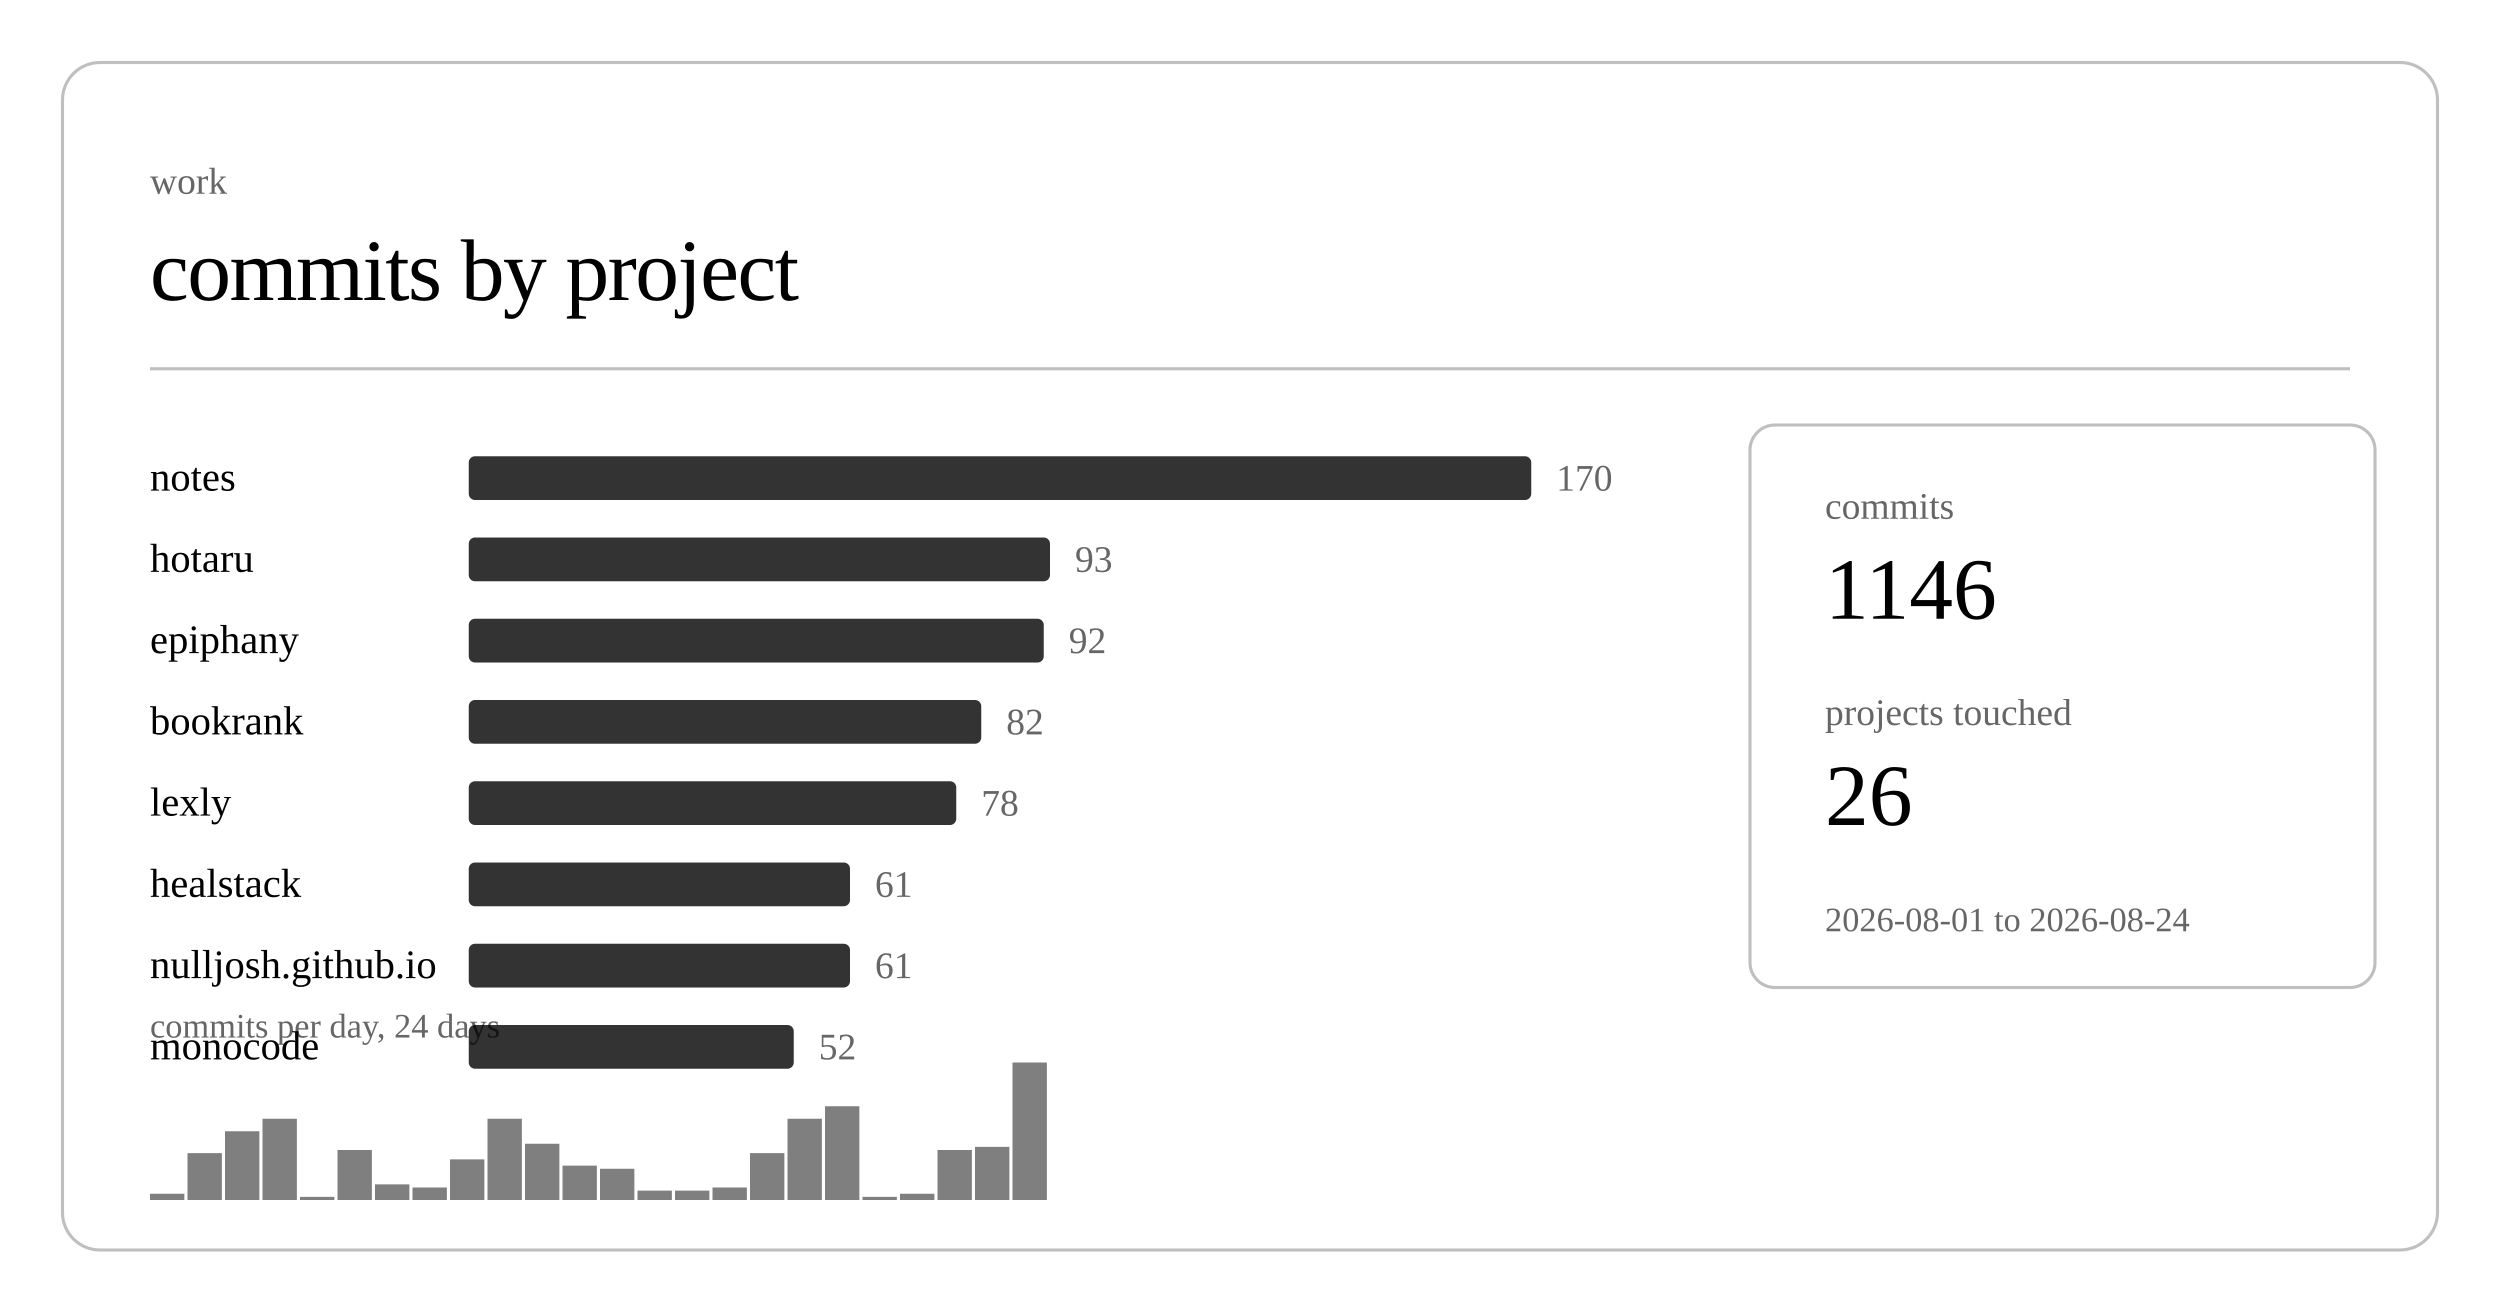
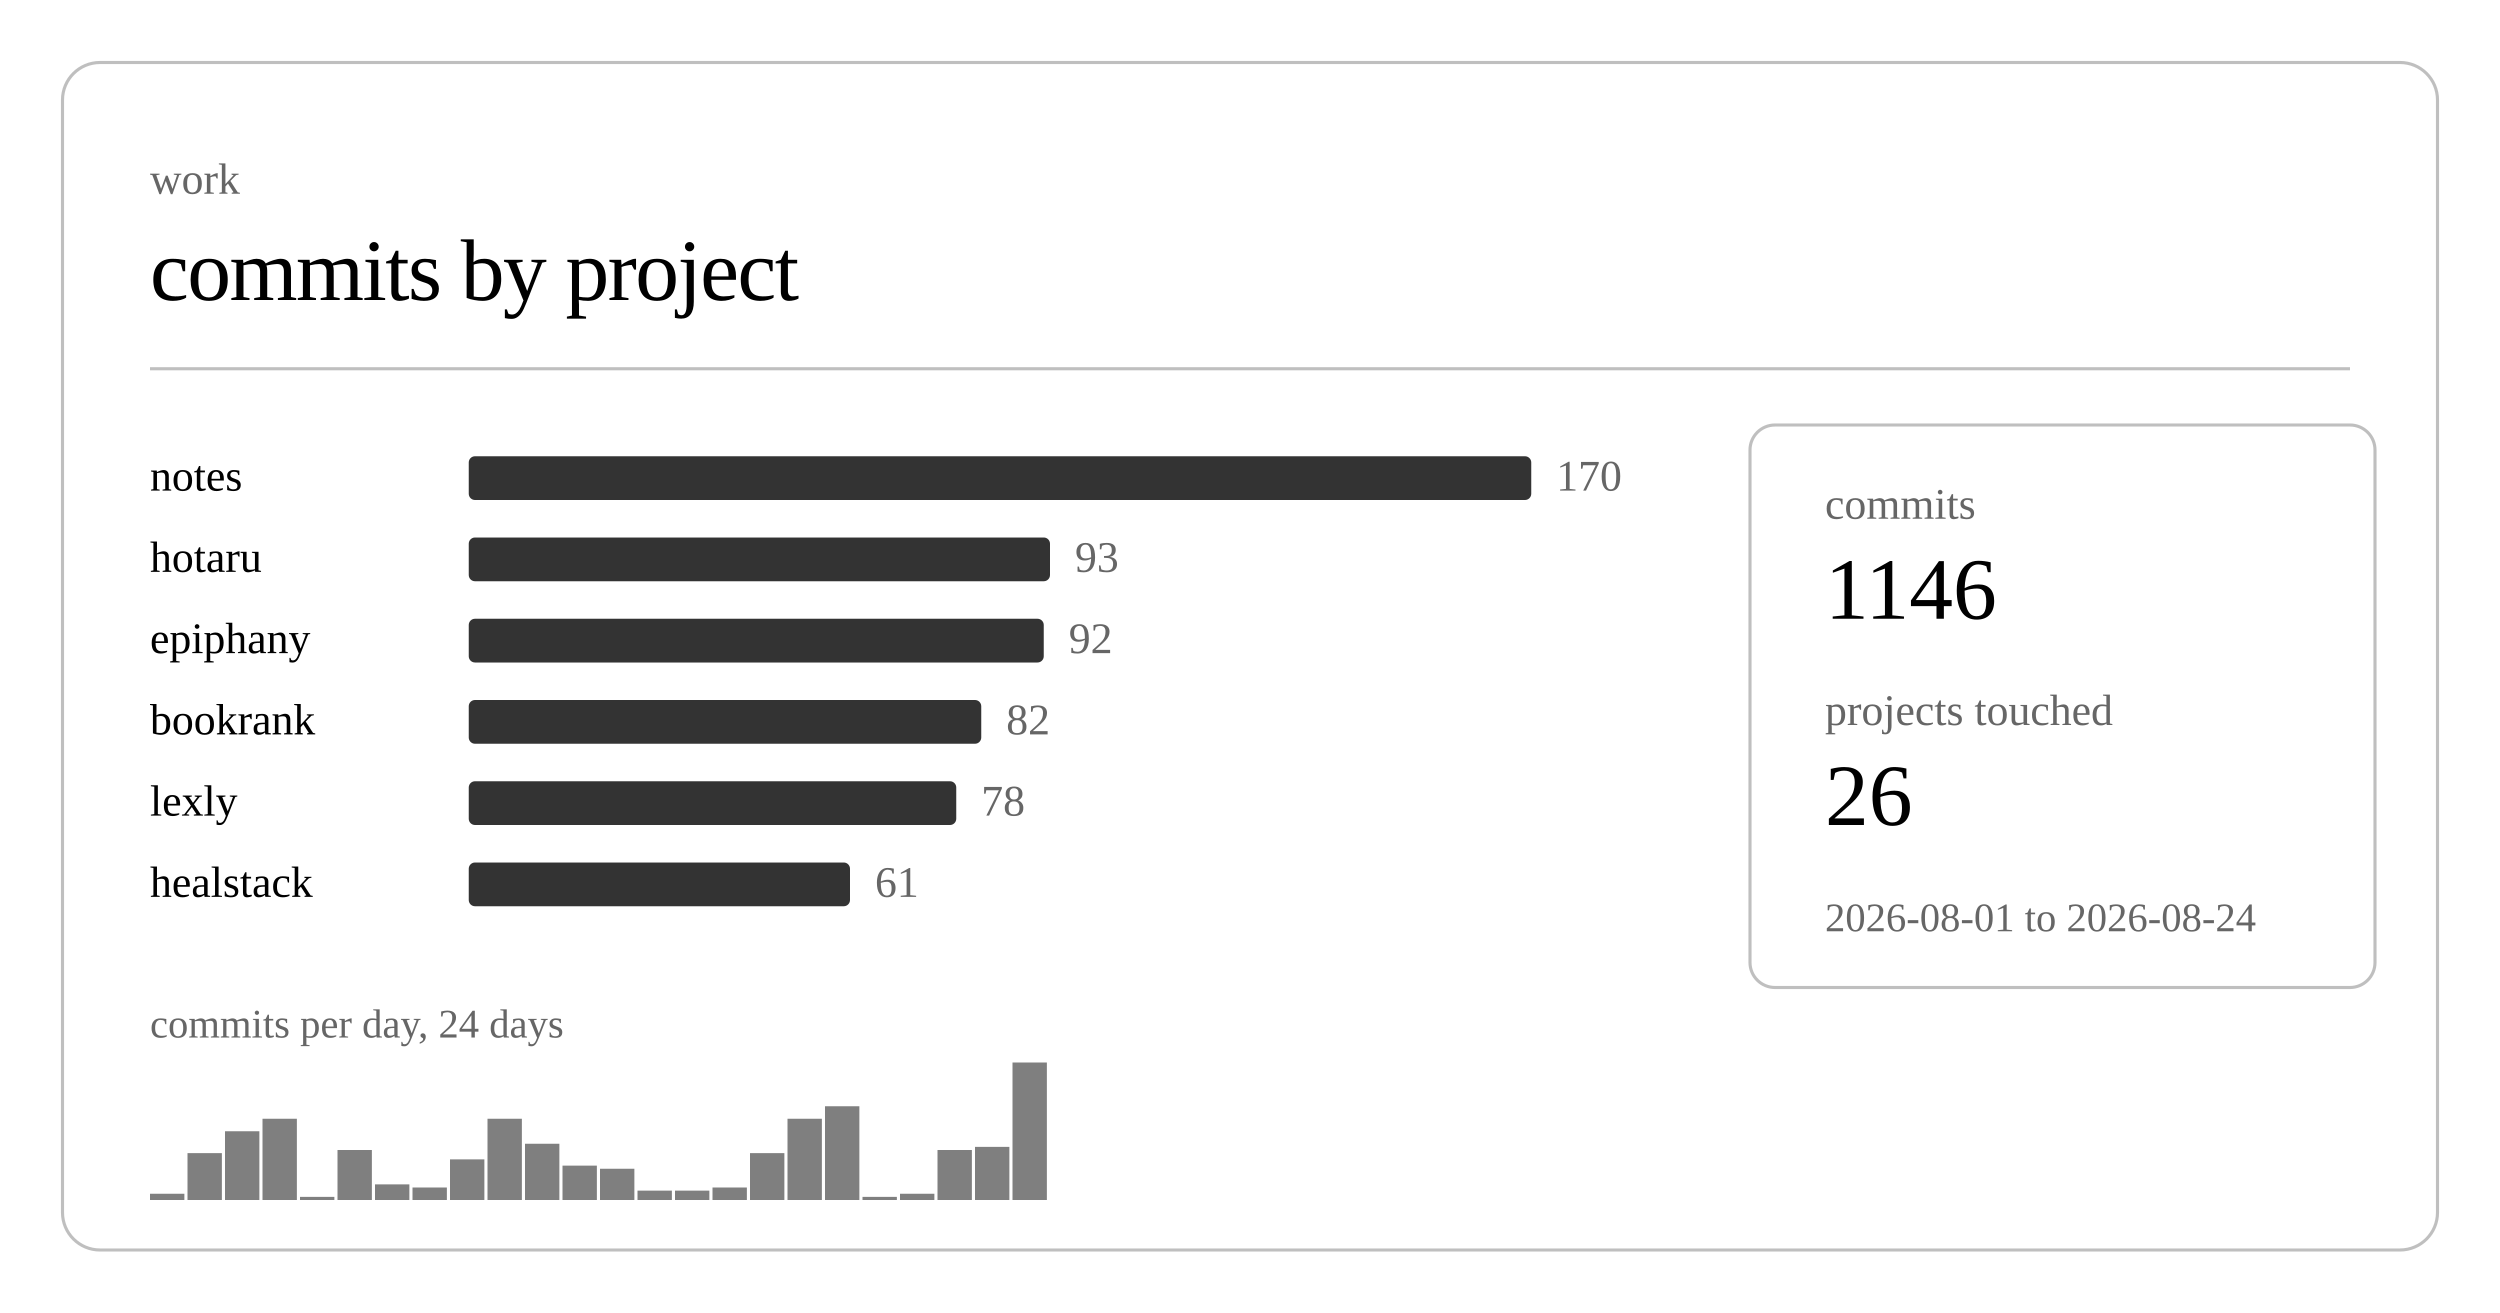
<svg xmlns="http://www.w3.org/2000/svg" class="post-header-svg" viewBox="0 0 800 420" width="800" height="420">
  <rect x="20" y="20" width="760" height="380" rx="12" ry="12" fill="none" stroke="currentColor" stroke-width="1" opacity="0.25" />
-   <text fill="currentColor" x="48" y="62" font-size="12" opacity="0.6">work</text>
+   <text fill="currentColor" x="48" y="62" font-size="14" opacity="0.6">work</text>
  <text fill="currentColor" x="48" y="96" font-size="28" font-weight="300" letter-spacing="-0.5">commits by project</text>
  <line stroke="currentColor" x1="48" y1="118" x2="752" y2="118" stroke-width="1" opacity="0.25" />
  <a href="https://github.com/nulljosh/notes">
-     <text fill="currentColor" x="48" y="157" font-size="13">notes</text>
+     <text fill="currentColor" x="48" y="157" font-size="14">notes</text>
  </a>
  <rect x="150" y="146" width="340" height="14" rx="2" fill="currentColor" opacity="0.8" />
-   <text fill="currentColor" x="498" y="157" font-size="12" opacity="0.6">170</text>
+   <text fill="currentColor" x="498" y="157" font-size="14" opacity="0.6">170</text>
  <a href="https://github.com/nulljosh/hotaru">
-     <text fill="currentColor" x="48" y="183" font-size="13">hotaru</text>
+     <text fill="currentColor" x="48" y="183" font-size="14">hotaru</text>
  </a>
  <rect x="150" y="172" width="186" height="14" rx="2" fill="currentColor" opacity="0.8" />
-   <text fill="currentColor" x="344" y="183" font-size="12" opacity="0.6">93</text>
+   <text fill="currentColor" x="344" y="183" font-size="14" opacity="0.6">93</text>
  <a href="https://github.com/nulljosh/epiphany">
-     <text fill="currentColor" x="48" y="209" font-size="13">epiphany</text>
+     <text fill="currentColor" x="48" y="209" font-size="14">epiphany</text>
  </a>
  <rect x="150" y="198" width="184" height="14" rx="2" fill="currentColor" opacity="0.8" />
-   <text fill="currentColor" x="342" y="209" font-size="12" opacity="0.6">92</text>
+   <text fill="currentColor" x="342" y="209" font-size="14" opacity="0.6">92</text>
  <a href="https://github.com/nulljosh/bookrank">
-     <text fill="currentColor" x="48" y="235" font-size="13">bookrank</text>
+     <text fill="currentColor" x="48" y="235" font-size="14">bookrank</text>
  </a>
  <rect x="150" y="224" width="164" height="14" rx="2" fill="currentColor" opacity="0.8" />
-   <text fill="currentColor" x="322" y="235" font-size="12" opacity="0.6">82</text>
+   <text fill="currentColor" x="322" y="235" font-size="14" opacity="0.6">82</text>
  <a href="https://github.com/nulljosh/lexly">
-     <text fill="currentColor" x="48" y="261" font-size="13">lexly</text>
+     <text fill="currentColor" x="48" y="261" font-size="14">lexly</text>
  </a>
  <rect x="150" y="250" width="156" height="14" rx="2" fill="currentColor" opacity="0.8" />
-   <text fill="currentColor" x="314" y="261" font-size="12" opacity="0.6">78</text>
+   <text fill="currentColor" x="314" y="261" font-size="14" opacity="0.6">78</text>
  <a href="https://github.com/nulljosh/healstack">
-     <text fill="currentColor" x="48" y="287" font-size="13">healstack</text>
+     <text fill="currentColor" x="48" y="287" font-size="14">healstack</text>
  </a>
  <rect x="150" y="276" width="122" height="14" rx="2" fill="currentColor" opacity="0.8" />
-   <text fill="currentColor" x="280" y="287" font-size="12" opacity="0.6">61</text>
-   <a href="https://github.com/nulljosh/nulljosh.github.io">
-     <text fill="currentColor" x="48" y="313" font-size="13">nulljosh.github.io</text>
-   </a>
-   <rect x="150" y="302" width="122" height="14" rx="2" fill="currentColor" opacity="0.8" />
-   <text fill="currentColor" x="280" y="313" font-size="12" opacity="0.6">61</text>
-   <a href="https://github.com/nulljosh/monocode">
-     <text fill="currentColor" x="48" y="339" font-size="13">monocode</text>
-   </a>
-   <rect x="150" y="328" width="104" height="14" rx="2" fill="currentColor" opacity="0.8" />
-   <text fill="currentColor" x="262" y="339" font-size="12" opacity="0.6">52</text>
+   <text fill="currentColor" x="280" y="287" font-size="14" opacity="0.6">61</text>
  <rect x="48.0" y="382" width="11.0" height="2" fill="currentColor" opacity="0.5" />
  <rect x="60.0" y="369" width="11.0" height="15" fill="currentColor" opacity="0.5" />
  <rect x="72.0" y="362" width="11.0" height="22" fill="currentColor" opacity="0.5" />
  <rect x="84.0" y="358" width="11.0" height="26" fill="currentColor" opacity="0.5" />
  <rect x="96.0" y="383" width="11.0" height="1" fill="currentColor" opacity="0.5" />
  <rect x="108.0" y="368" width="11.0" height="16" fill="currentColor" opacity="0.5" />
  <rect x="120.0" y="379" width="11.0" height="5" fill="currentColor" opacity="0.5" />
  <rect x="132.0" y="380" width="11.0" height="4" fill="currentColor" opacity="0.5" />
  <rect x="144.0" y="371" width="11.0" height="13" fill="currentColor" opacity="0.5" />
  <rect x="156.0" y="358" width="11.0" height="26" fill="currentColor" opacity="0.5" />
  <rect x="168.0" y="366" width="11.0" height="18" fill="currentColor" opacity="0.5" />
  <rect x="180.0" y="373" width="11.0" height="11" fill="currentColor" opacity="0.5" />
  <rect x="192.0" y="374" width="11.0" height="10" fill="currentColor" opacity="0.5" />
  <rect x="204.0" y="381" width="11.0" height="3" fill="currentColor" opacity="0.5" />
  <rect x="216.0" y="381" width="11.0" height="3" fill="currentColor" opacity="0.5" />
  <rect x="228.0" y="380" width="11.0" height="4" fill="currentColor" opacity="0.5" />
  <rect x="240.0" y="369" width="11.0" height="15" fill="currentColor" opacity="0.5" />
  <rect x="252.0" y="358" width="11.0" height="26" fill="currentColor" opacity="0.5" />
  <rect x="264.0" y="354" width="11.0" height="30" fill="currentColor" opacity="0.5" />
  <rect x="276.0" y="383" width="11.0" height="1" fill="currentColor" opacity="0.5" />
  <rect x="288.0" y="382" width="11.0" height="2" fill="currentColor" opacity="0.5" />
  <rect x="300.0" y="368" width="11.0" height="16" fill="currentColor" opacity="0.5" />
  <rect x="312.0" y="367" width="11.0" height="17" fill="currentColor" opacity="0.5" />
  <rect x="324.0" y="340" width="11.0" height="44" fill="currentColor" opacity="0.5" />
-   <text fill="currentColor" x="48" y="332" font-size="11" opacity="0.6">commits per day, 24 days</text>
+   <text fill="currentColor" x="48" y="332" font-size="13" opacity="0.6">commits per day, 24 days</text>
  <rect x="560" y="136" width="200" height="180" rx="8" ry="8" fill="none" stroke="currentColor" stroke-width="1" opacity="0.25" />
-   <text fill="currentColor" x="584" y="166" font-size="12" opacity="0.6">commits</text>
+   <text fill="currentColor" x="584" y="166" font-size="14" opacity="0.6">commits</text>
  <text fill="currentColor" x="584" y="198" font-size="28" font-weight="500">1146</text>
-   <text fill="currentColor" x="584" y="232" font-size="12" opacity="0.6">projects touched</text>
+   <text fill="currentColor" x="584" y="232" font-size="14" opacity="0.6">projects touched</text>
  <text fill="currentColor" x="584" y="264" font-size="28" font-weight="500">26</text>
-   <text fill="currentColor" x="584" y="298" font-size="11" opacity="0.6">2026-08-01 to 2026-08-24</text>
+   <text fill="currentColor" x="584" y="298" font-size="13" opacity="0.6">2026-08-01 to 2026-08-24</text>
</svg>
